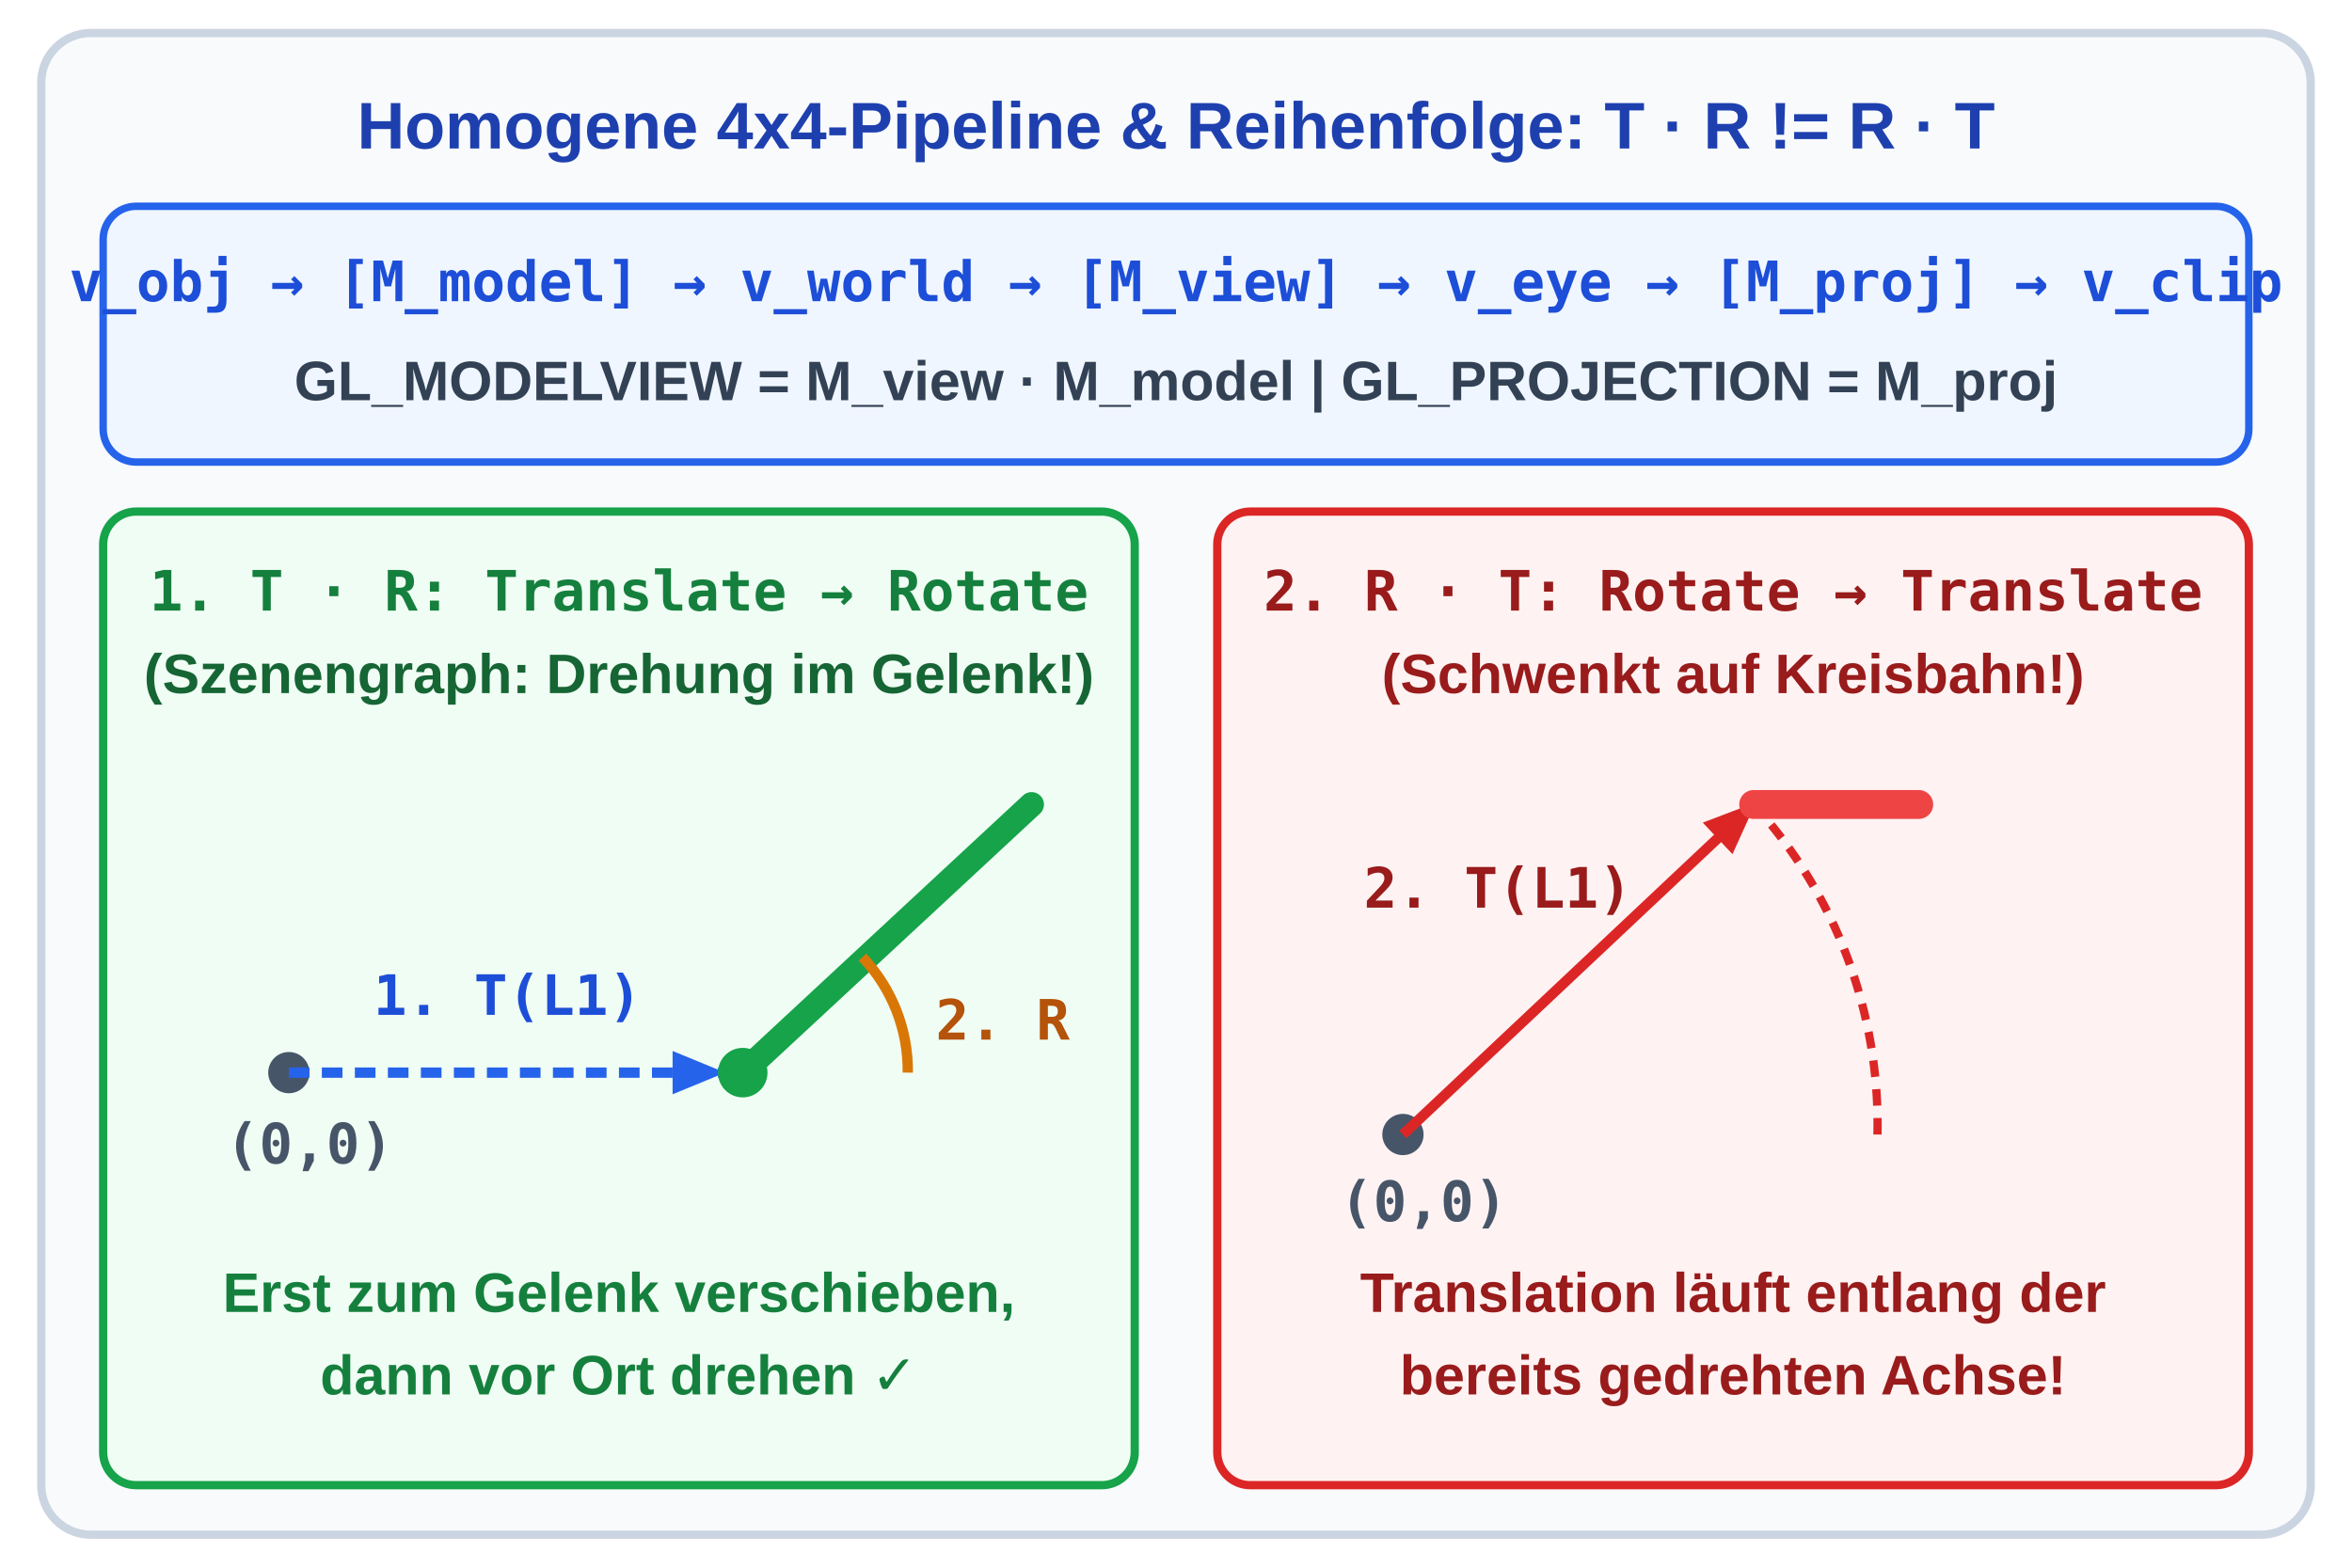
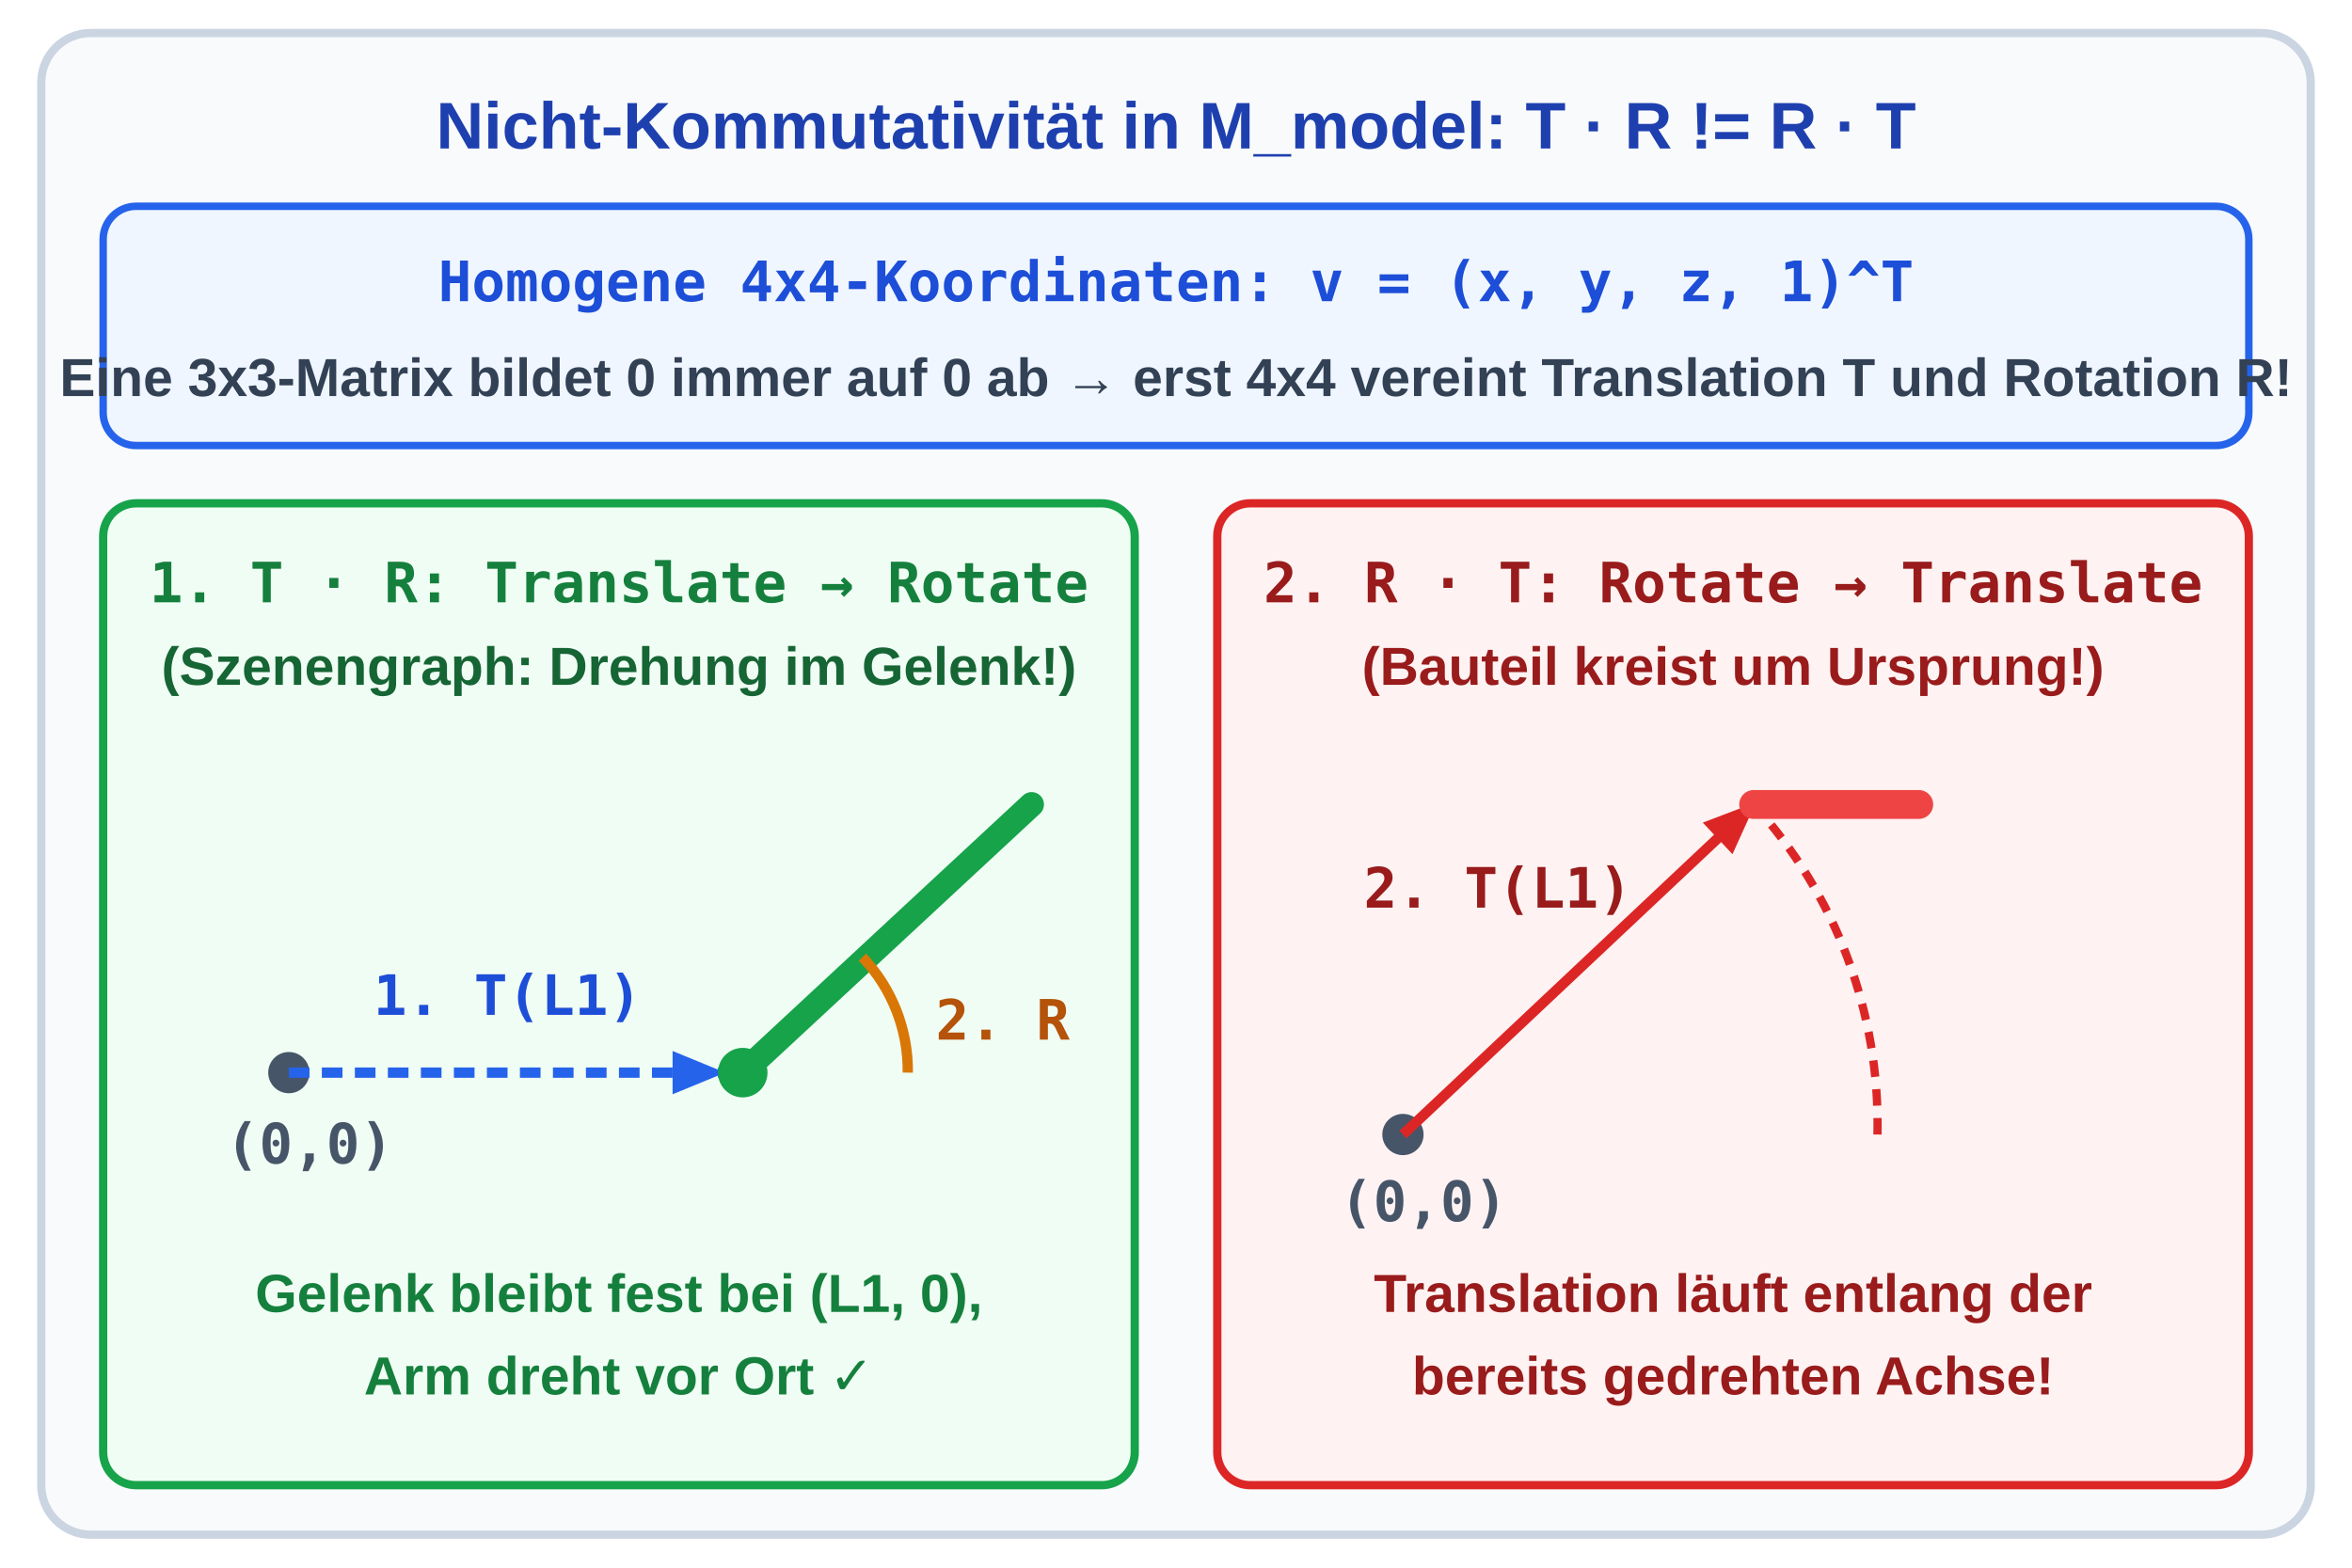
<svg xmlns="http://www.w3.org/2000/svg" viewBox="-45 0 570 380" width="570" height="380">
  <defs>
    <style>
      .hdr { font-family: 'Segoe UI', Arial, sans-serif; font-size: 16px; font-weight: bold; text-anchor: middle; }
-       .sub { font-family: 'Segoe UI', Arial, sans-serif; font-size: 13.5px; font-weight: 600; text-anchor: middle; }
-       .lbl { font-family: 'Segoe UI', Arial, sans-serif; font-size: 13.5px; font-weight: 600; }
+       .sub { font-family: 'Segoe UI', Arial, sans-serif; font-size: 13px; font-weight: 600; text-anchor: middle; }
      .code { font-family: 'Consolas', monospace; font-size: 13.5px; font-weight: bold; text-anchor: middle; }
-       .code-l { font-family: 'Consolas', monospace; font-size: 13px; font-weight: bold; }
-       .math { font-family: 'Consolas', monospace; font-size: 13.5px; font-weight: bold; text-anchor: middle; }
    </style>
    <marker id="arr-blue" viewBox="0 0 10 10" refX="8" refY="5" markerWidth="6" markerHeight="6" orient="auto">
      <path d="M 0 1.5 L 8.5 5 L 0 8.5 z" fill="#2563eb" />
    </marker>
-     <marker id="arr-green" viewBox="0 0 10 10" refX="8" refY="5" markerWidth="6" markerHeight="6" orient="auto">
-       <path d="M 0 1.5 L 8.5 5 L 0 8.5 z" fill="#16a34a" />
-     </marker>
-     <marker id="arr-amber" viewBox="0 0 10 10" refX="8" refY="5" markerWidth="6" markerHeight="6" orient="auto">
-       <path d="M 0 1.5 L 8.5 5 L 0 8.5 z" fill="#d97706" />
-     </marker>
    <marker id="arr-red" viewBox="0 0 10 10" refX="8" refY="5" markerWidth="6" markerHeight="6" orient="auto">
      <path d="M 0 1.5 L 8.5 5 L 0 8.5 z" fill="#dc2626" />
    </marker>
-     <marker id="arr-slate" viewBox="0 0 10 10" refX="8" refY="5" markerWidth="6" markerHeight="6" orient="auto">
-       <path d="M 0 1.5 L 8.5 5 L 0 8.5 z" fill="#475569" />
-     </marker>
-     <radialGradient id="grad-amb" cx="50%" cy="50%" r="50%">
-       <stop offset="0%" stop-color="#3b82f6" />
-       <stop offset="100%" stop-color="#2563eb" />
-     </radialGradient>
-     <radialGradient id="grad-diff" cx="35%" cy="30%" r="65%">
-       <stop offset="0%" stop-color="#60a5fa" />
-       <stop offset="65%" stop-color="#1d4ed8" />
-       <stop offset="100%" stop-color="#0f172a" />
-     </radialGradient>
-     <radialGradient id="grad-spec" cx="35%" cy="30%" r="35%">
-       <stop offset="0%" stop-color="#ffffff" />
-       <stop offset="30%" stop-color="#93c5fd" />
-       <stop offset="70%" stop-color="#1e293b" />
-       <stop offset="100%" stop-color="#0f172a" />
-     </radialGradient>
-     <radialGradient id="grad-phong" cx="35%" cy="30%" r="65%">
-       <stop offset="0%" stop-color="#ffffff" />
-       <stop offset="18%" stop-color="#93c5fd" />
-       <stop offset="55%" stop-color="#2563eb" />
-       <stop offset="100%" stop-color="#1e3a8a" />
-     </radialGradient>
  </defs>
  <rect x="-35" y="8" width="550" height="364" rx="12" fill="#f8fafc" stroke="#cbd5e1" stroke-width="2" />
-   <text x="240" y="36" class="hdr" fill="#1e40af">Homogene 4x4-Pipeline &amp; Reihenfolge: T · R != R · T</text>
-   <rect x="-20" y="50" width="520" height="62" rx="8" fill="#eff6ff" stroke="#2563eb" stroke-width="1.8" />
-   <text x="240" y="73" class="code" fill="#1d4ed8">v_obj → [M_model] → v_world → [M_view] → v_eye → [M_proj] → v_clip</text>
-   <text x="240" y="97" class="sub" fill="#334155">GL_MODELVIEW = M_view · M_model  |  GL_PROJECTION = M_proj</text>
-   <rect x="-20" y="124" width="250" height="236" rx="8" fill="#f0fdf4" stroke="#16a34a" stroke-width="2" />
-   <text x="105" y="148" class="code" fill="#15803d">1. T · R: Translate → Rotate</text>
-   <text x="105" y="168" class="sub" fill="#166534">(Szenengraph: Drehung im Gelenk!)</text>
+   <text x="240" y="36" class="hdr" fill="#1e40af">Nicht-Kommutativität in M_model: T · R != R · T</text>
+   <rect x="-20" y="50" width="520" height="58" rx="8" fill="#eff6ff" stroke="#2563eb" stroke-width="1.8" />
+   <text x="240" y="73" class="code" fill="#1d4ed8">Homogene 4x4-Koordinaten: v = (x, y, z, 1)^T</text>
+   <text x="240" y="96" class="sub" fill="#334155">Eine 3x3-Matrix bildet 0 immer auf 0 ab → erst 4x4 vereint Translation T und Rotation R!</text>
+   <rect x="-20" y="122" width="250" height="238" rx="8" fill="#f0fdf4" stroke="#16a34a" stroke-width="2" />
+   <text x="105" y="146" class="code" fill="#15803d">1. T · R: Translate → Rotate</text>
+   <text x="105" y="166" class="sub" fill="#166534">(Szenengraph: Drehung im Gelenk!)</text>
  <circle cx="25" cy="260" r="5" fill="#475569" />
  <text x="30" y="282" class="code" fill="#475569">(0,0)</text>
  <line x1="25" y1="260" x2="130" y2="260" stroke="#2563eb" stroke-width="2.5" stroke-dasharray="5,3" marker-end="url(#arr-blue)" />
  <text x="78" y="246" class="code" fill="#1d4ed8">1. T(L1)</text>
  <circle cx="135" cy="260" r="6" fill="#16a34a" />
  <line x1="135" y1="260" x2="205" y2="195" stroke="#16a34a" stroke-width="6" stroke-linecap="round" />
  <path d="M 175 260 A 40 40 0 0 0 164 232" fill="none" stroke="#d97706" stroke-width="2.5" />
  <text x="198" y="252" class="code" fill="#b45309">2. R</text>
-   <text x="105" y="318" class="sub" fill="#15803d">Erst zum Gelenk verschieben,</text>
-   <text x="105" y="338" class="sub" fill="#15803d">dann vor Ort drehen ✓</text>
-   <rect x="250" y="124" width="250" height="236" rx="8" fill="#fef2f2" stroke="#dc2626" stroke-width="2" />
-   <text x="375" y="148" class="code" fill="#991b1b">2. R · T: Rotate → Translate</text>
-   <text x="375" y="168" class="sub" fill="#991b1b">(Schwenkt auf Kreisbahn!)</text>
+   <text x="105" y="318" class="sub" fill="#15803d">Gelenk bleibt fest bei (L1, 0),</text>
+   <text x="105" y="338" class="sub" fill="#15803d">Arm dreht vor Ort ✓</text>
+   <rect x="250" y="122" width="250" height="238" rx="8" fill="#fef2f2" stroke="#dc2626" stroke-width="2" />
+   <text x="375" y="146" class="code" fill="#991b1b">2. R · T: Rotate → Translate</text>
+   <text x="375" y="166" class="sub" fill="#991b1b">(Bauteil kreist um Ursprung!)</text>
  <circle cx="295" cy="275" r="5" fill="#475569" />
  <text x="300" y="296" class="code" fill="#475569">(0,0)</text>
  <path d="M 410 275 A 115 115 0 0 0 380 195" fill="none" stroke="#dc2626" stroke-width="2" stroke-dasharray="4,3" />
  <line x1="295" y1="275" x2="380" y2="195" stroke="#dc2626" stroke-width="2.5" marker-end="url(#arr-red)" />
  <text x="318" y="220" class="code" fill="#991b1b">2. T(L1)</text>
  <line x1="380" y1="195" x2="420" y2="195" stroke="#ef4444" stroke-width="7" stroke-linecap="round" />
  <text x="375" y="318" class="sub" fill="#991b1b">Translation läuft entlang der</text>
  <text x="375" y="338" class="sub" fill="#991b1b">bereits gedrehten Achse!</text>
</svg>
